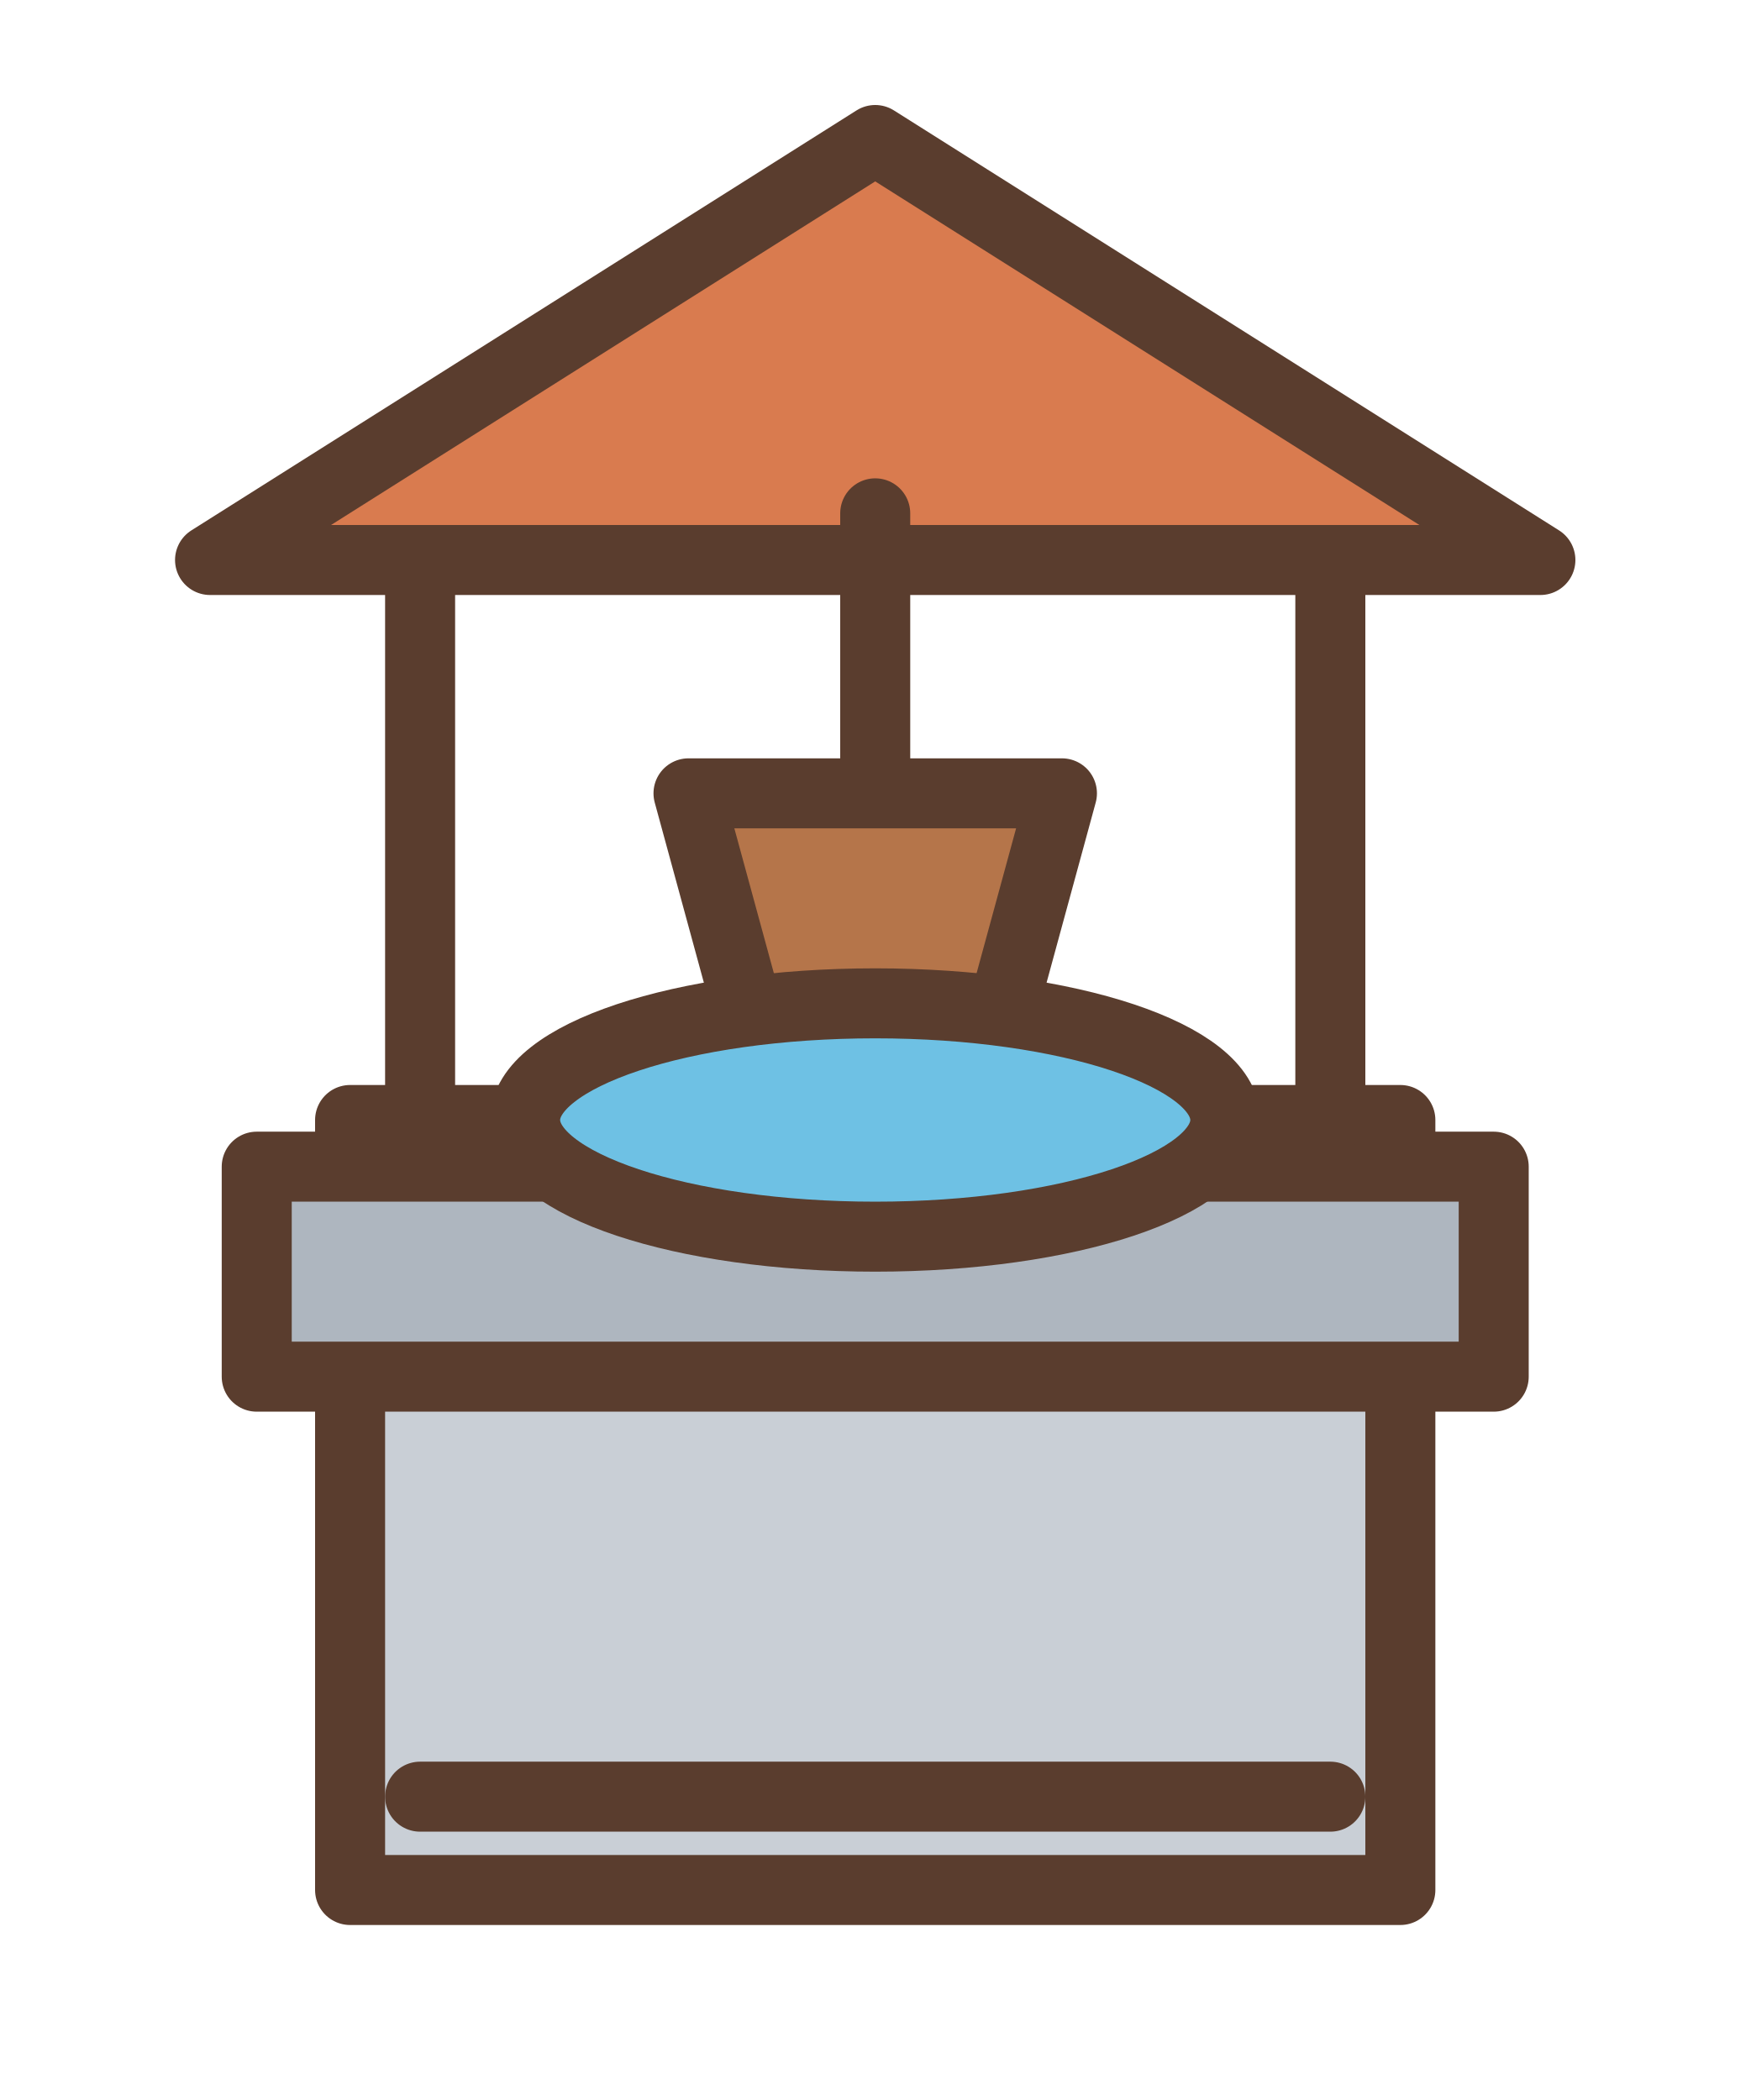
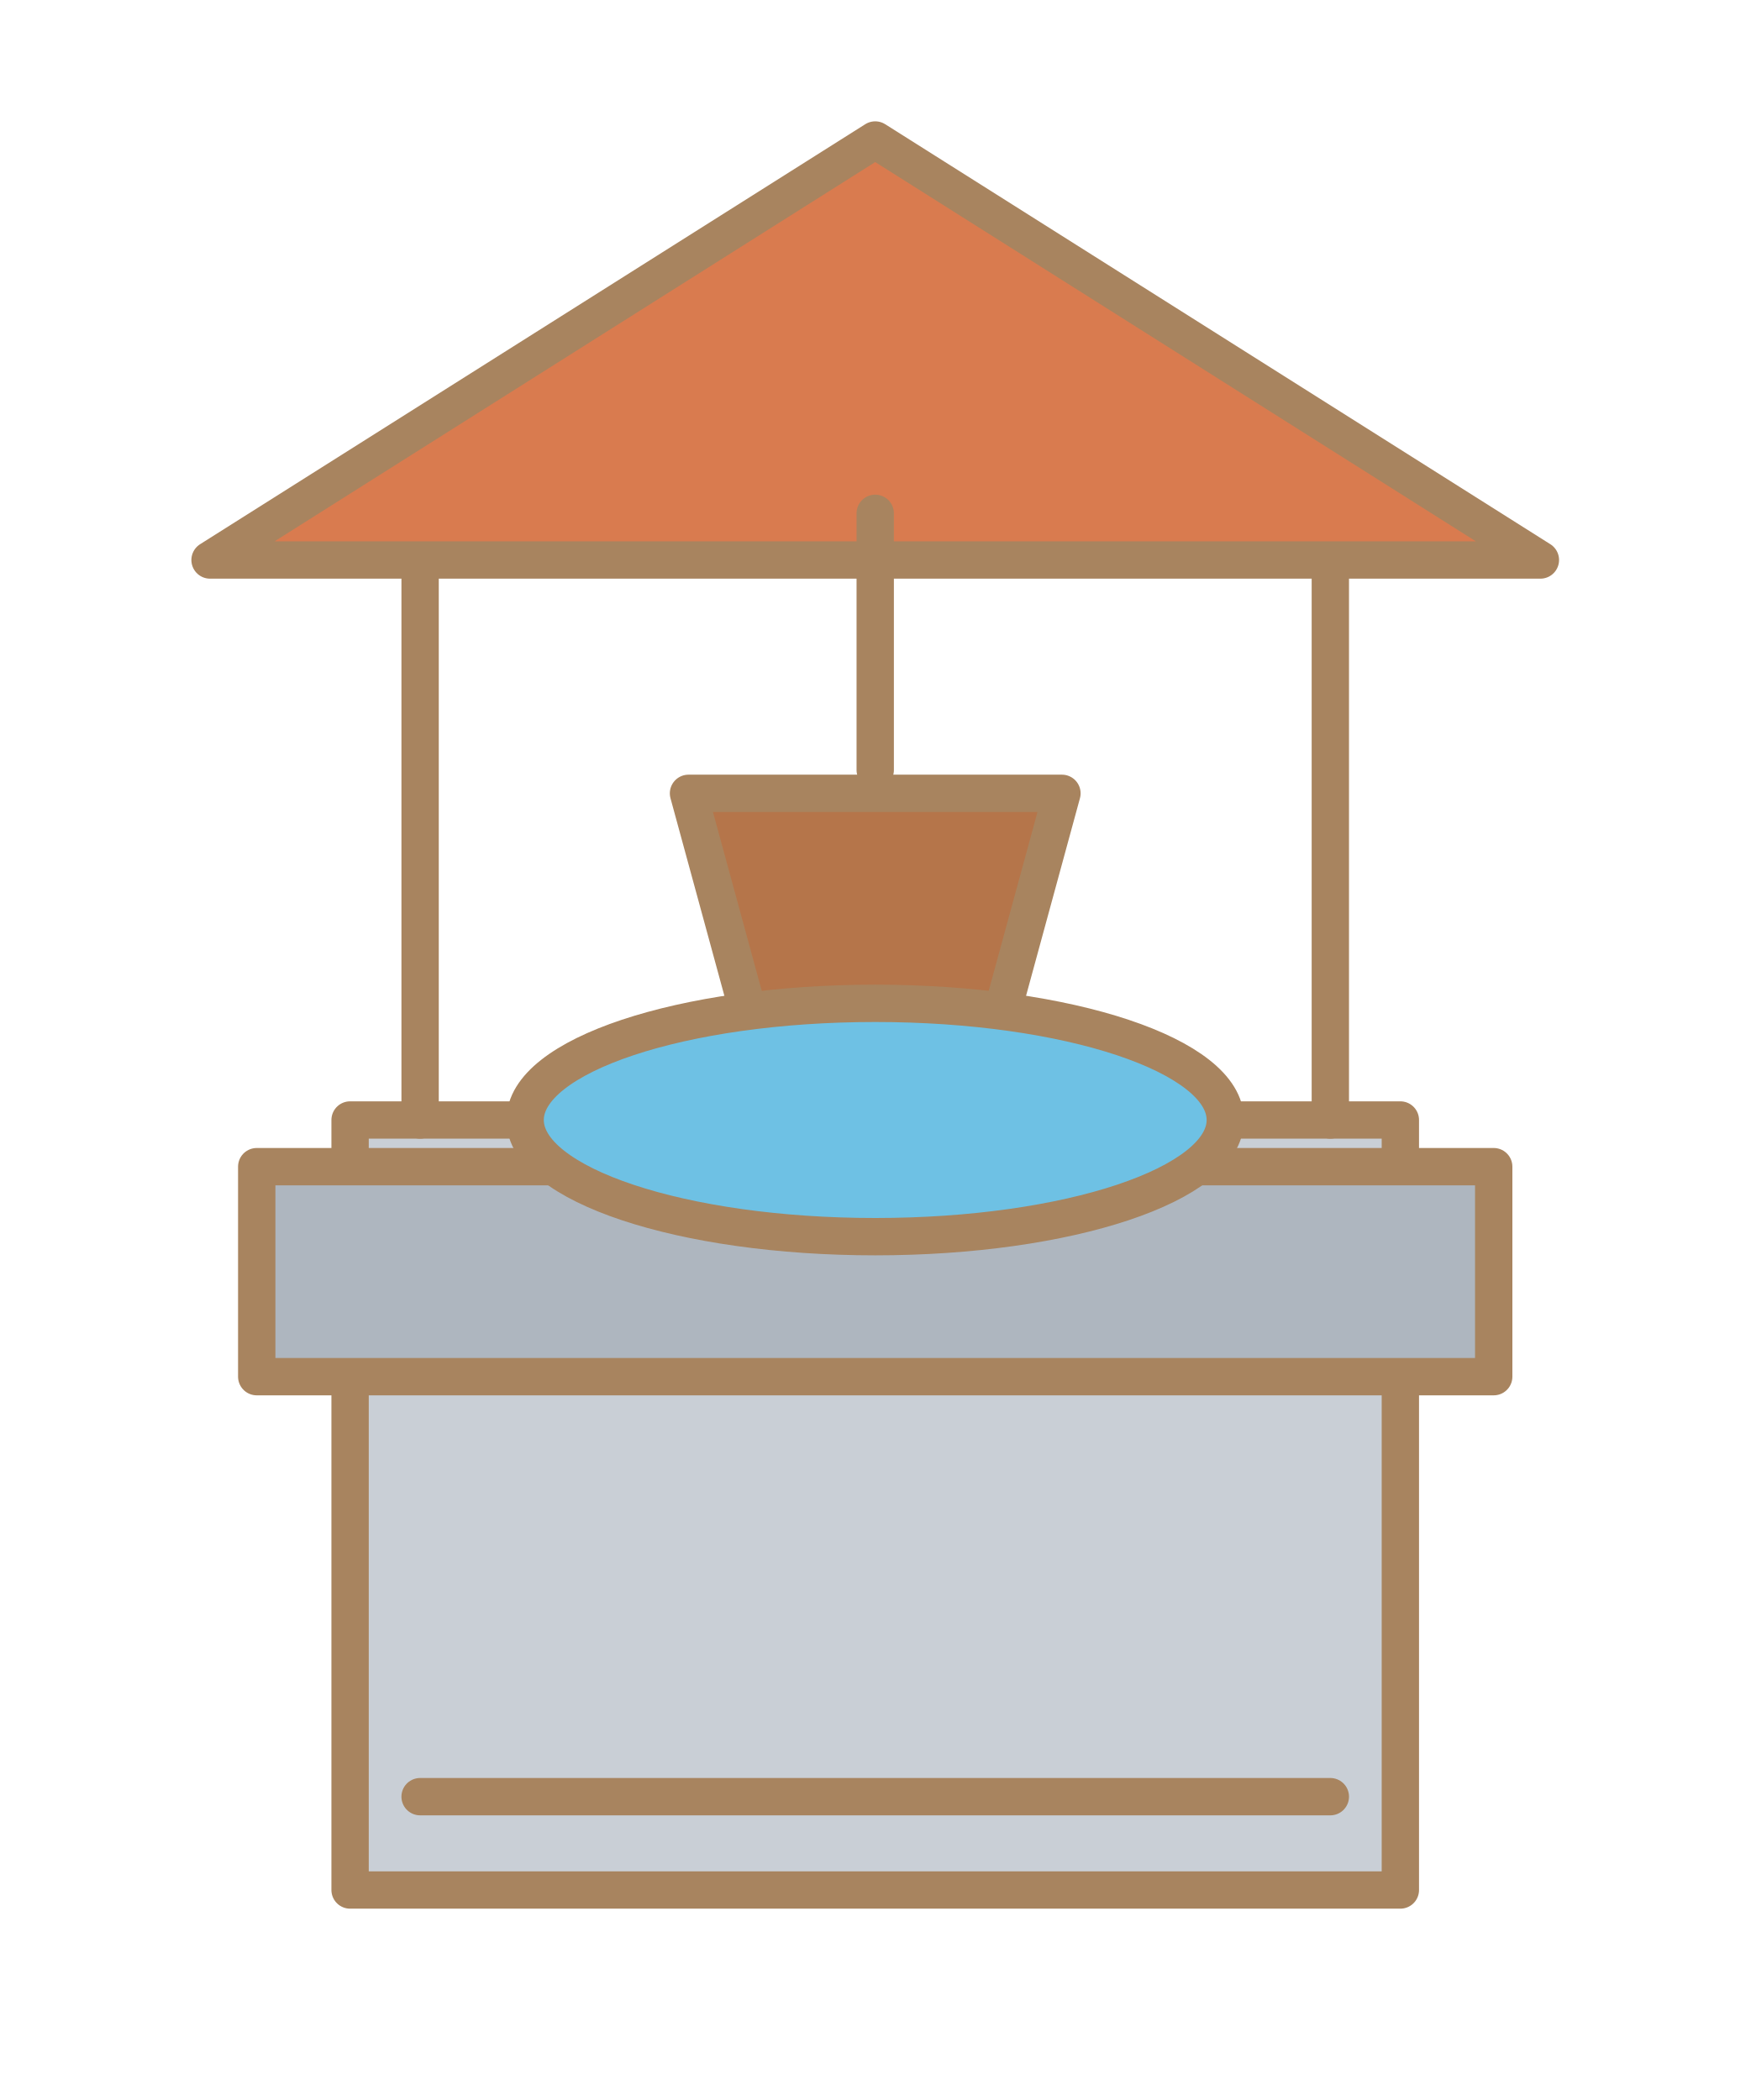
<svg xmlns="http://www.w3.org/2000/svg" viewBox="0 0 150 180" width="150" height="180">
-   <g stroke="#5A3D2E" stroke-width="6" stroke-linecap="round" stroke-linejoin="round">
+   <g stroke="#a8845f" stroke-width="3.2" stroke-linecap="round" stroke-linejoin="round">
    <path d="M30 96h90v66H30z" fill="#C9CFD6" />
    <path d="M22 100h106v18H22z" fill="#AEB6BF" />
    <path d="M36 154h78" fill="none" />
    <path d="M36 96V44M114 96V44" fill="none" />
    <path d="M18 48L75 12l57 36z" fill="#D97B4F" />
    <path d="M75 44v22" fill="none" />
    <path d="M59 68h32l-6 22H65z" fill="#B5754A" />
    <ellipse cx="75" cy="96" rx="30" ry="10" fill="#6EC1E4" />
  </g>
</svg>
